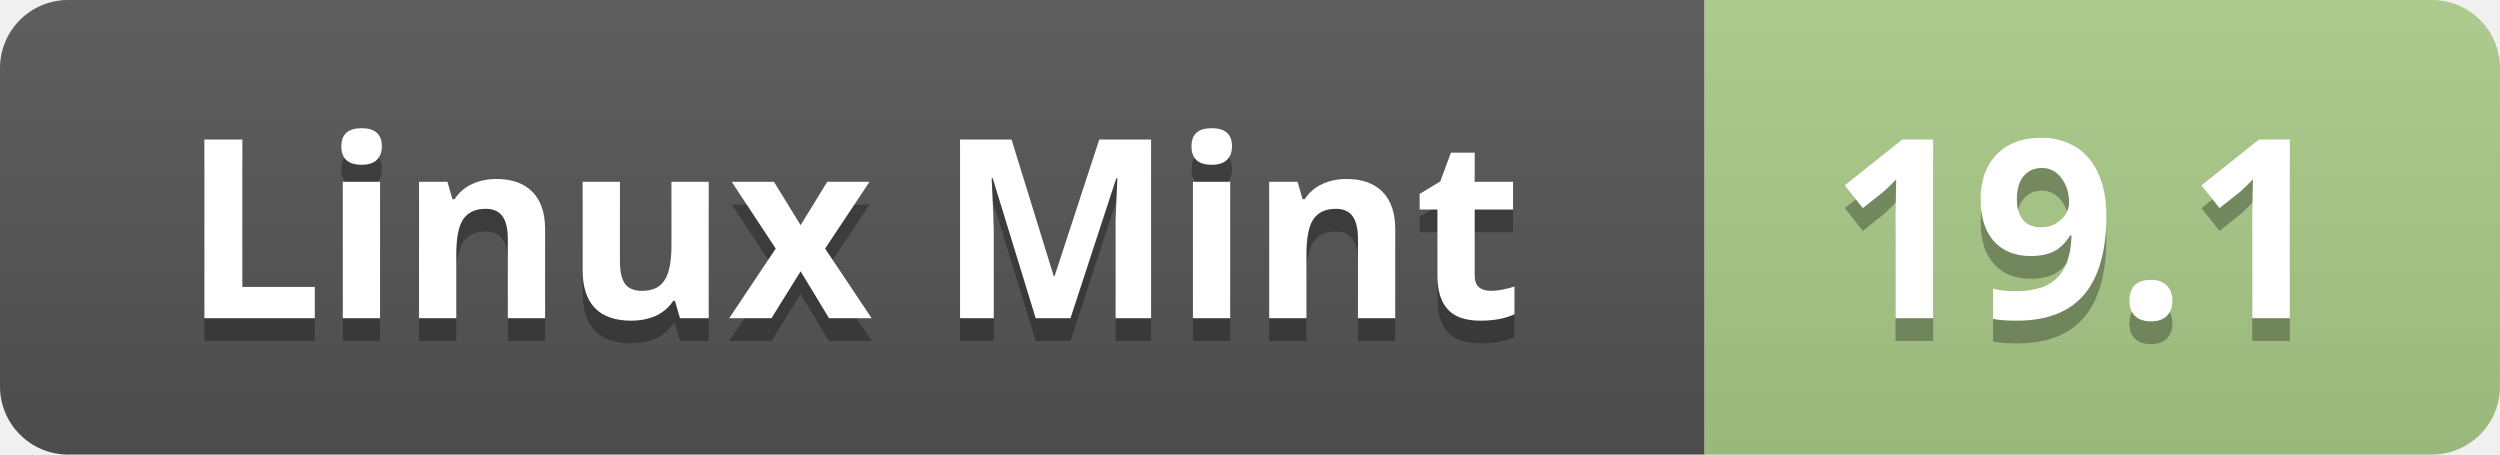
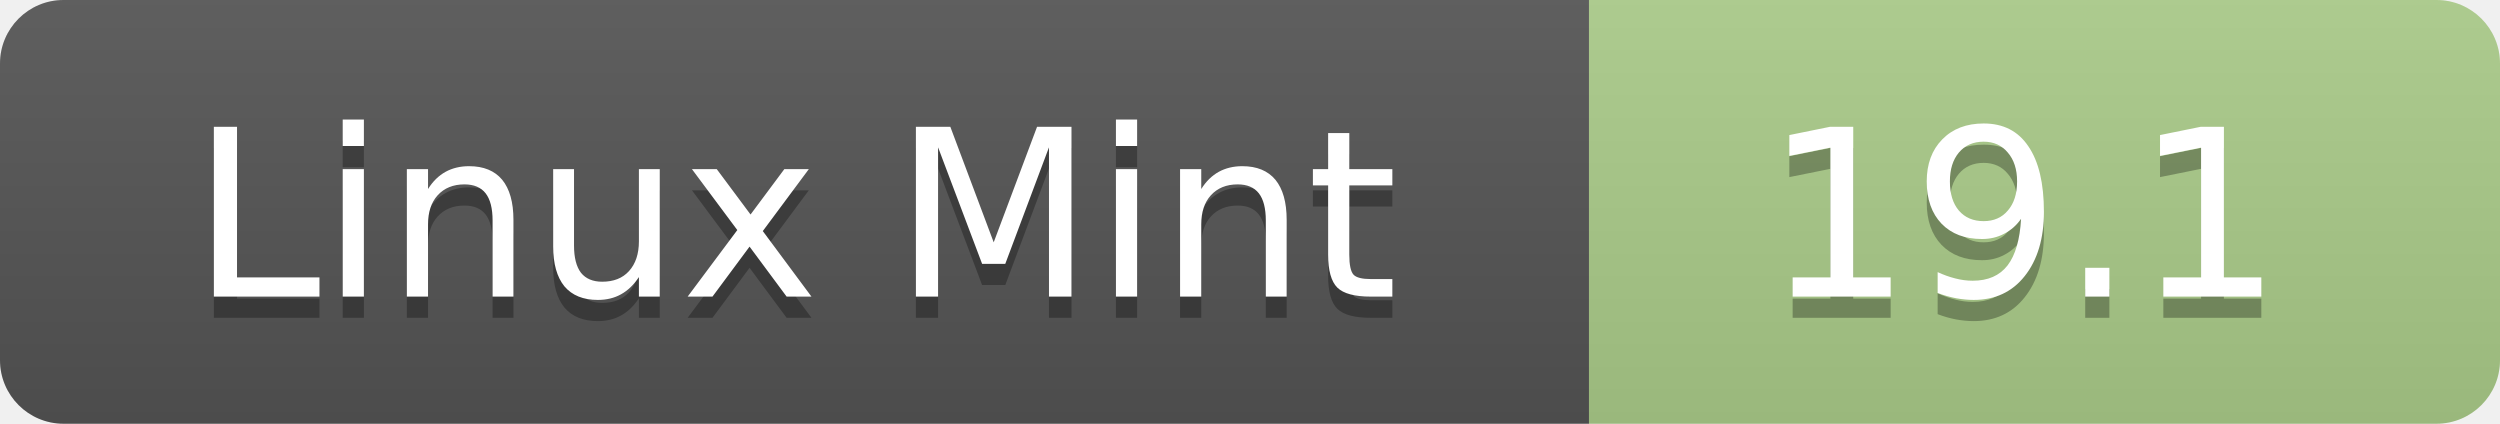
- <svg xmlns="http://www.w3.org/2000/svg" width="110" height="20">
+ <svg xmlns="http://www.w3.org/2000/svg" width="118" height="20">
  <linearGradient id="b" x2="0" y2="100%">
    <stop offset="0" stop-color="#bbb" stop-opacity=".1" />
    <stop offset="1" stop-opacity=".1" />
  </linearGradient>
  <clipPath id="a">
-     <rect width="110" height="20" rx="3" fill="#fff" />
+     <rect width="118" height="20" rx="3" fill="#fff" />
  </clipPath>
  <g clip-path="url(#a)">
    <path fill="#555" d="M0 0h75v20H0z" />
-     <path fill="#accd8a" d="M75 0h35v20H75z" />
-     <path fill="url(#b)" d="M0 0h110v20H0z" />
+     <path fill="#accd8a" d="M75 0h43v20H75z" />
+     <path fill="url(#b)" d="M0 0h118v20H0z" />
  </g>
-   <g fill="#fff" text-anchor="middle" font-family="Open Sans,DejaVu Sans,Verdana,Geneva,sans-serif" font-weight="bold" font-size="11">
-     <text x="37.5" y="15" fill="#010101" fill-opacity=".3">Linux Mint</text>
-     <text x="37.5" y="14">Linux Mint</text>
-     <text x="91.5" y="15" fill="#010101" fill-opacity=".3">19.1</text>
-     <text x="91.5" y="14">19.1</text>
+   <g fill="#fff" text-anchor="middle" font-family="DejaVu Sans,Verdana,Geneva,sans-serif" font-size="11">
+     <text x="37.5" y="15" fill="#010101" fill-opacity=".3"> Linux Mint </text>
+     <text x="37.5" y="14"> Linux Mint </text>
+     <text x="95.5" y="15" fill="#010101" fill-opacity=".3"> 19.1 </text>
+     <text x="95.5" y="14"> 19.1 </text>
  </g>
</svg>
